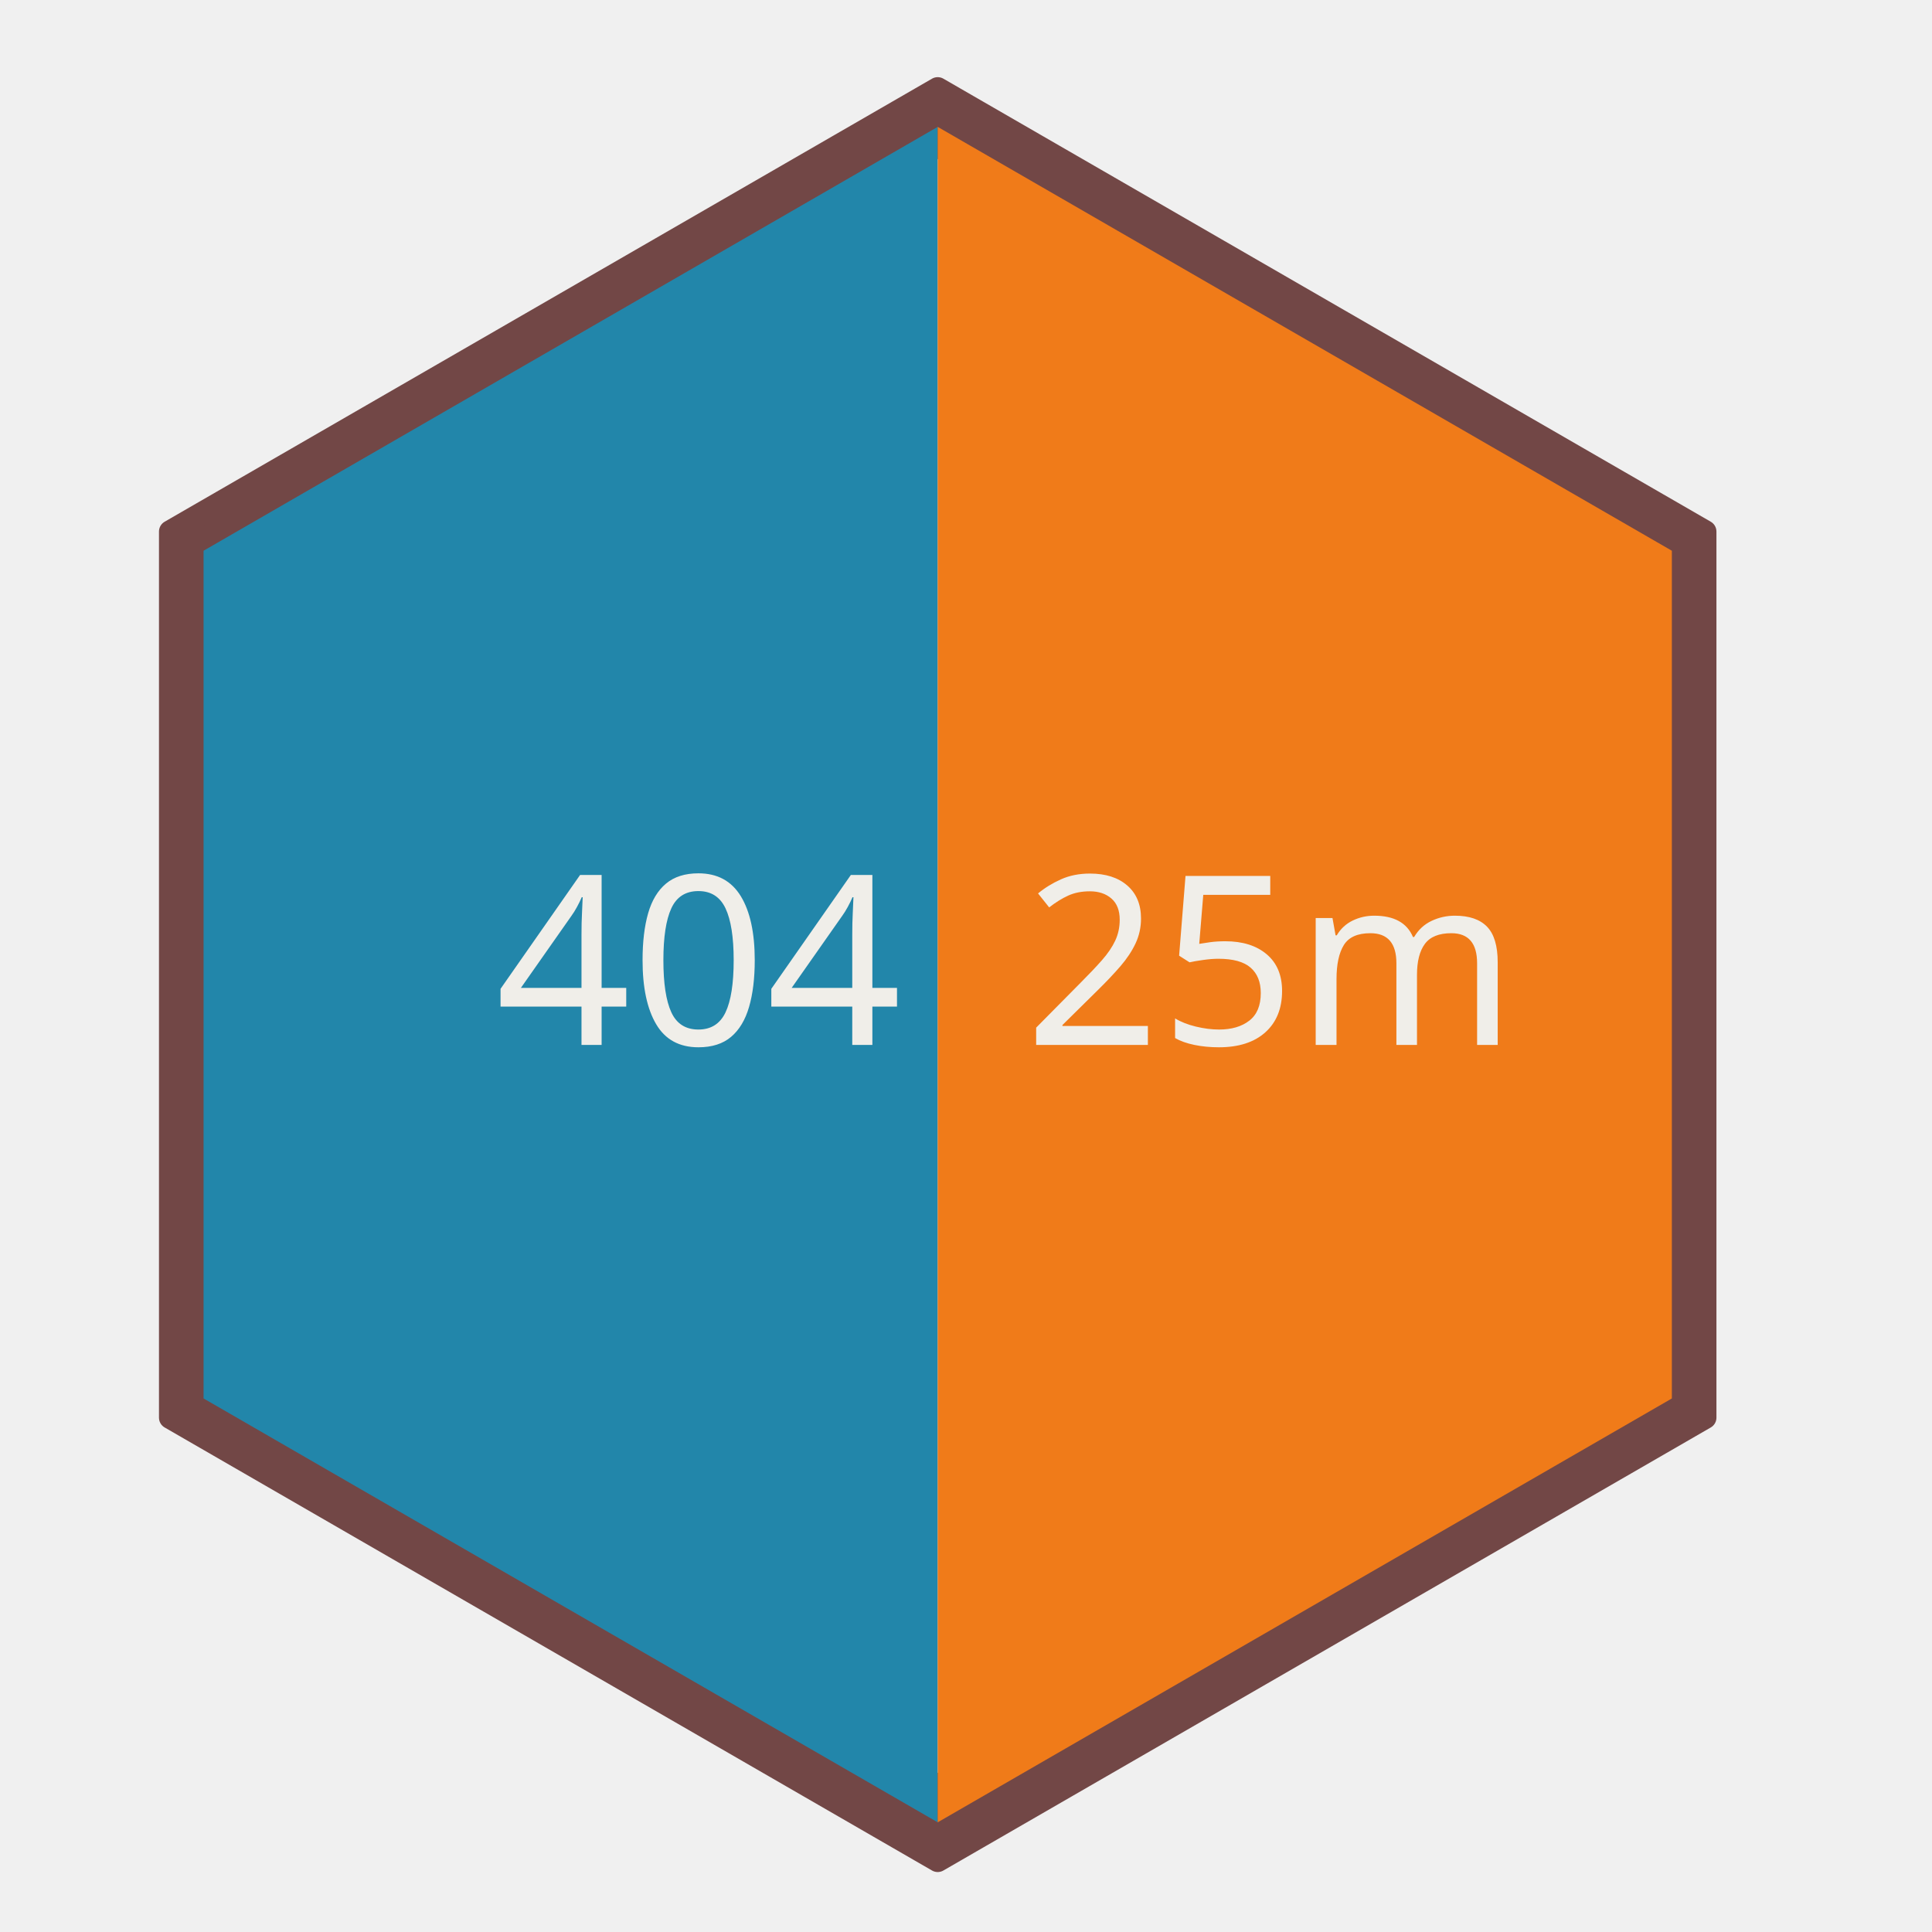
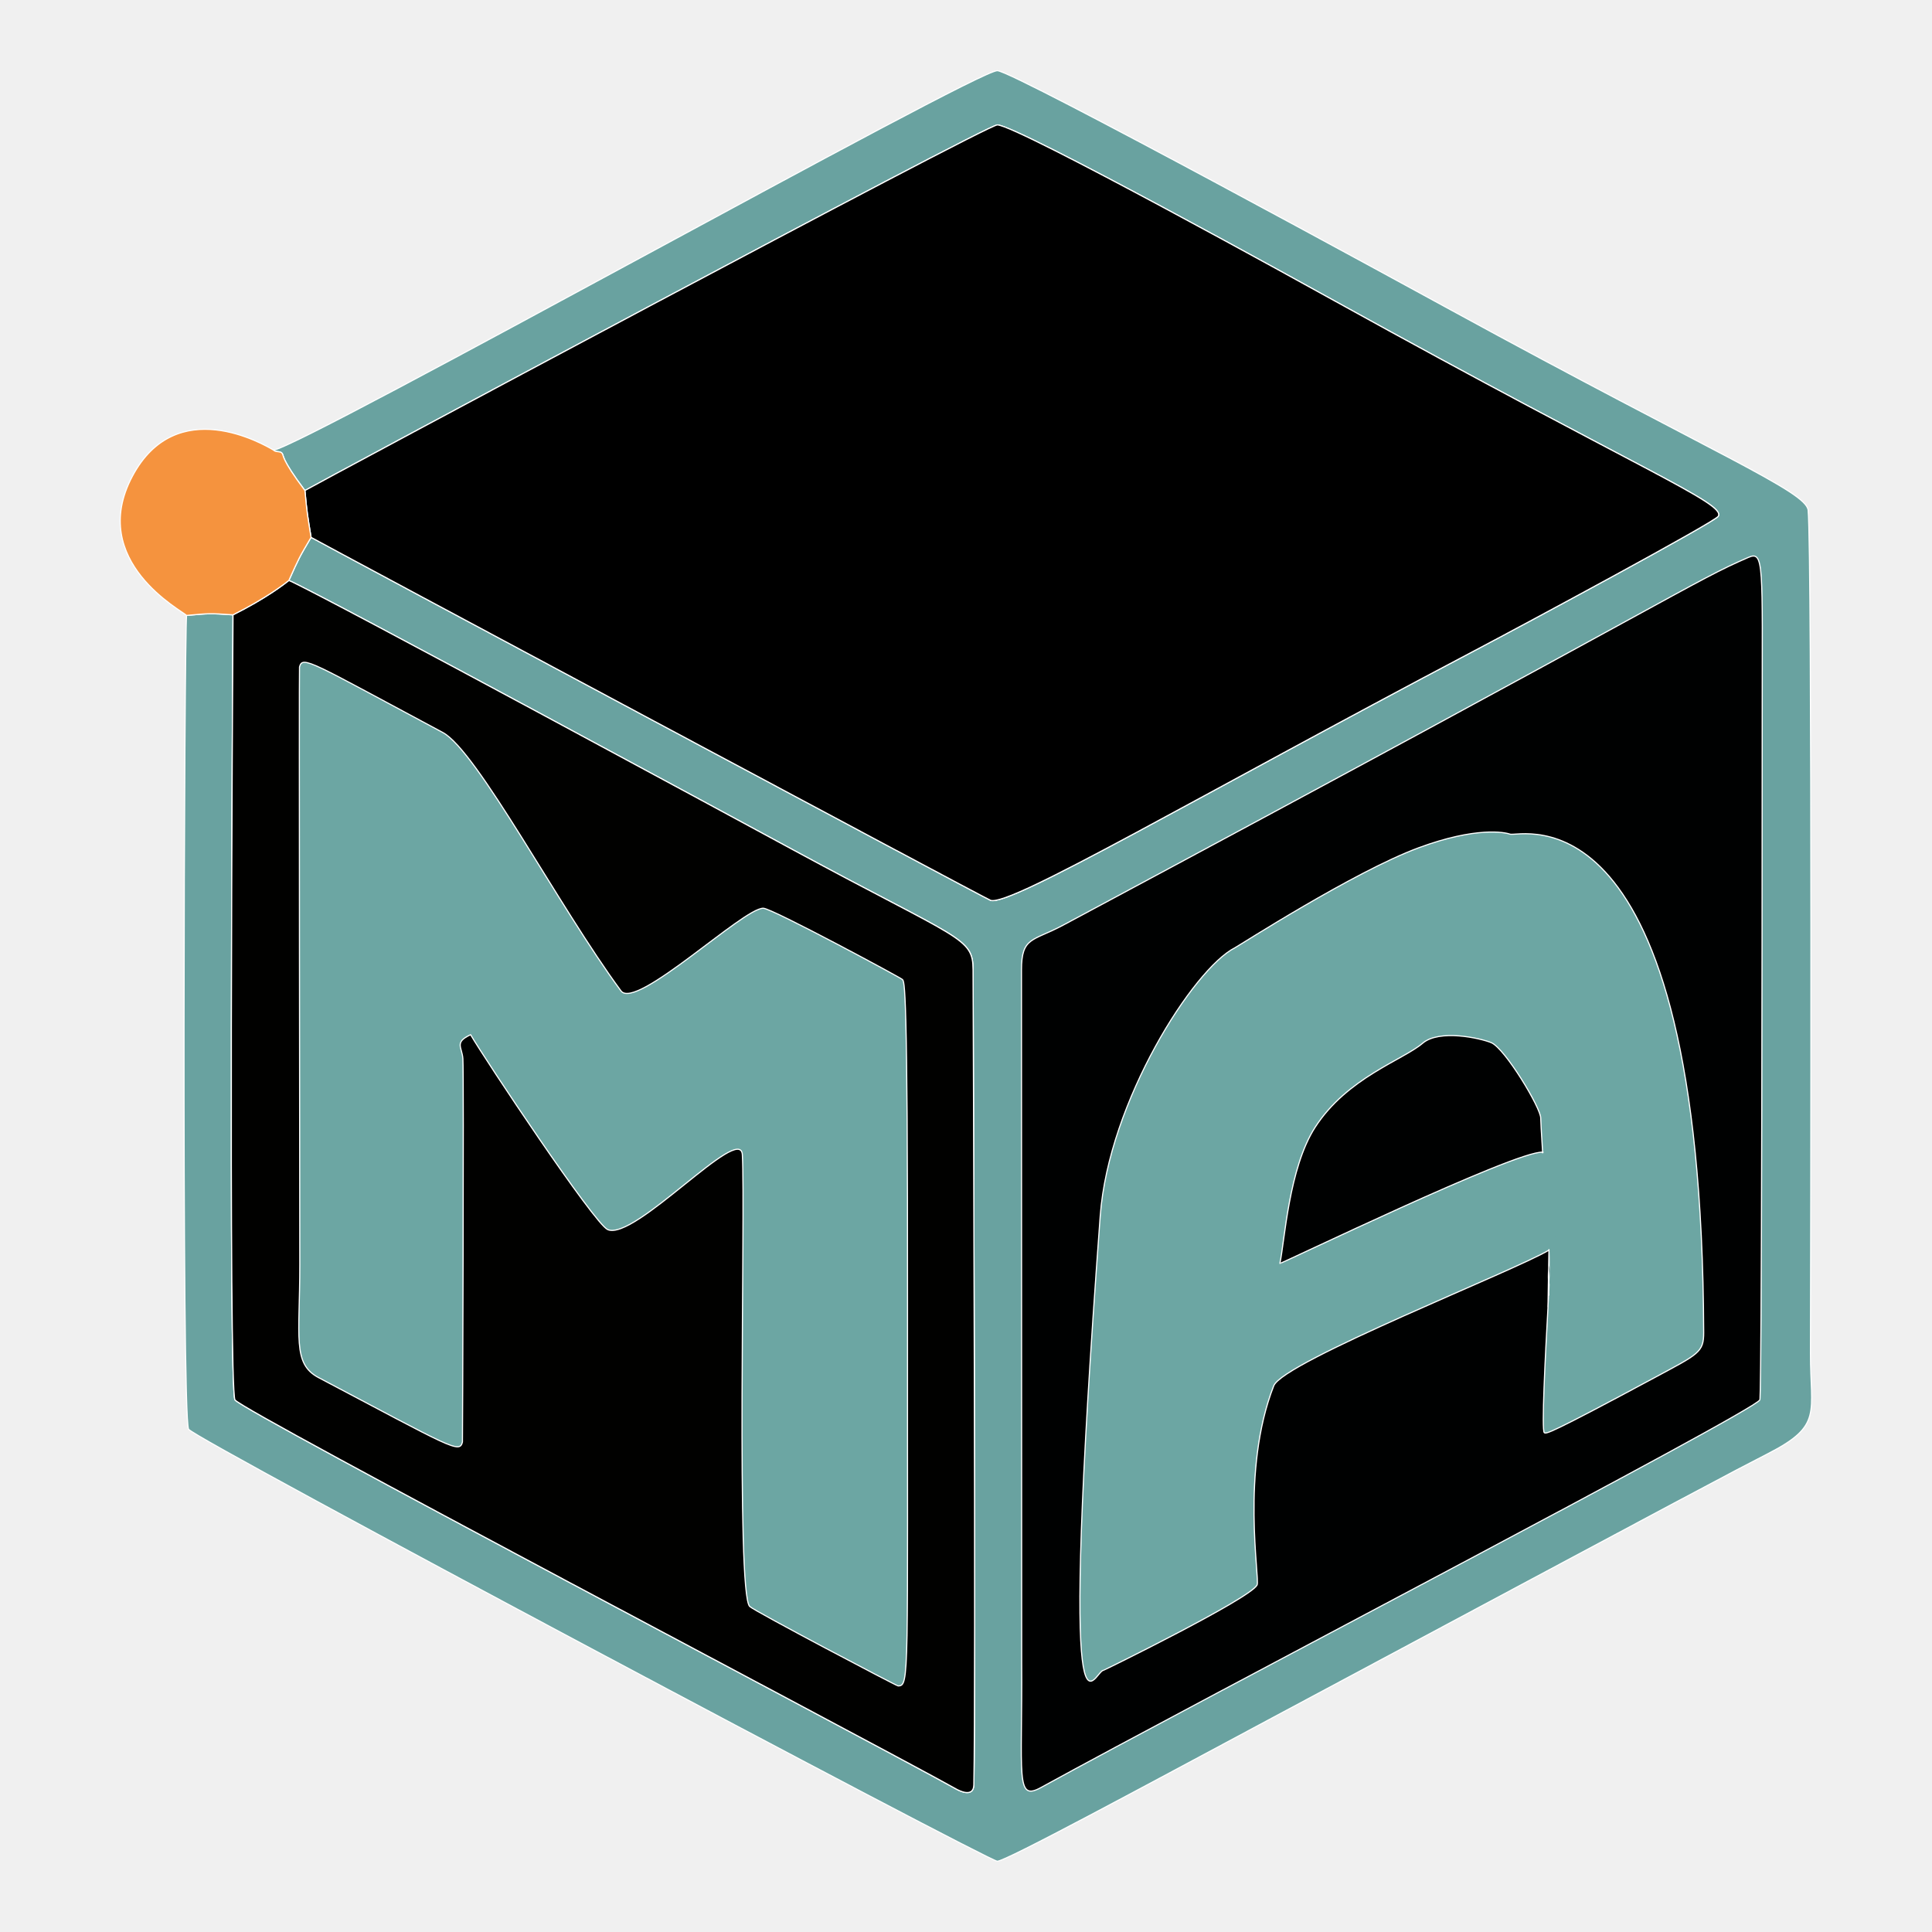
- <svg xmlns="http://www.w3.org/2000/svg" width="100%" height="100%" viewBox="0 0 7087 7087" version="1.1" xml:space="preserve" style="fill-rule:evenodd;clip-rule:evenodd;stroke-linecap:round;stroke-linejoin:round;stroke-miterlimit:1.5;">
-   <path d="M3439.714,324.68l2814.887,1625.176l0,3250.352l-2814.887,1625.176l-2814.887,-1625.176l-0,-3250.352l2814.887,-1625.176Zm-0,210.493l-2605.12,1504.067l0,3008.134l2605.12,1504.067l2605.12,-1504.067l0,-3008.134l-2605.12,-1504.067Z" style="fill:#724746;stroke:#724746;stroke-width:83.33px;" />
-   <path d="M3439.714,6684.651l-2693.009,-1554.809l-0,-3109.619l2693.009,-1554.809l0,6219.238Z" style="fill:#2286aa;" />
-   <path d="M3439.714,465.413l2693.009,1554.809l0,3109.619l-2693.009,1554.809l0,-6219.238Z" style="fill:#f07b19;" />
-   <g transform="matrix(868.2074,0,0,868.2074,5201.275,3832.993)" />
-   <text x="1817.895px" y="3832.993px" style="font-family:'BerlinSansFB-Reg', 'Berlin Sans FB', sans-serif;font-size:868.207px;fill:#f0eee9;">404  25m</text>
+ <svg xmlns="http://www.w3.org/2000/svg" width="100%" height="100%" viewBox="0 0 7087 7087" version="1.1" xml:space="preserve" style="fill-rule:evenodd;clip-rule:evenodd;stroke-linejoin:round;stroke-miterlimit:2;">
+   <g id="logos7.png">
+     <path d="M1003.656,1651.205c115.751,-18.13 2582.583,-1397.301 2655.198,-1391.998c65.113,4.755 1534.755,807.546 1667.04,879.807c967.766,528.642 1300.945,663.357 1306.801,733.054c15.133,180.098 9.136,2845.554 8.579,3092.994c-0.492,218.475 45.882,263.464 -154.102,366.302c-147.907,76.058 -168.789,86.796 -1833.842,977.489c-451.185,241.354 -965.686,519.677 -995.113,518.567c-34.234,-1.291 -2947.772,-1549.798 -2966.461,-1584.771c-26.34,-49.291 -15.617,-2899.138 -7.39,-2985.149c85.343,-7.631 83.91,-7.996 170.424,-2.173c-1.388,230.372 -17.108,2839.362 7.17,2879.695c23.785,39.515 2347.114,1260.703 2646.343,1427.864c4.571,2.554 62.905,35.142 63.959,-15.747c7.378,-356.528 -1.982,-2750.486 -2.917,-2989.657c-0.468,-119.755 -45.112,-107.061 -658.528,-439.1c-147.64,-79.917 -1733.301,-938.227 -1851.136,-989.173c37.034,-82.224 35.89,-80.897 81.418,-158.094c27.583,16.157 2474.989,1325.615 2492.643,1331.455c71.771,23.741 746.429,-373.828 1773.607,-915.005c195.674,-103.093 881.918,-472.065 895.423,-493.684c29.466,-47.172 -284.505,-168.948 -1403.066,-787.832c-97.933,-54.185 -1167.084,-645.731 -1241.113,-647.845c-38.551,-1.101 -2531.47,1334.303 -2540.067,1341.198c-90.507,-120.867 -75.919,-127.044 -84.122,-137.025c-6.81,-8.286 -23.937,-2.885 -30.747,-11.171Z" style="fill:#69a2a0;stroke:#fff;stroke-width:4.17px;" />
+     <path d="M3747.74,6096.183c-0.251,-846.211 -0.502,-1692.422 -0.753,-2538.632c0.181,-121.753 41.532,-104.294 152.483,-163.676c2316.009,-1239.54 2304.21,-1258.221 2514.104,-1349.247c58.039,-25.17 50.732,26.441 50.566,582.767c-0.751,2506.122 -7.749,2506.299 -8.674,2507.793c-29.031,46.889 -2059.455,1104.398 -2636.704,1421.723c-94.75,52.086 -68.286,-38.851 -71.021,-460.728Z" style="fill:#000101;stroke:#fff;stroke-width:4.17px;" />
+     <path d="M5681.712,4585.788c-121.889,74.195 -974.662,409.22 -1009.372,497.758c-122.504,312.481 -49.881,708.854 -61.108,730.6c-26.038,50.433 -562.133,313.176 -563.742,313.139c-34.881,-0.793 -168.218,449.459 -11.679,-1666.828c31.107,-420.537 343.13,-907.518 493.973,-983.731c13.923,-7.035 437.265,-279.358 674.175,-366.907c211.561,-78.182 316.548,-56.71 334.838,-50.019c34.073,12.465 703.261,-204.839 710.714,1827.97c0.268,73.016 -19.207,79.126 -179.021,165.063c-393.431,211.56 -397.511,206.461 -405.512,202.689c-10.879,-5.129 3.548,-284.501 13.399,-460.455l0.101,-6.422l0.606,-10.577l0.051,-0.886c0.398,-4.506 2.711,-24.656 2.555,-24.654c-0.063,-4.4 -0.167,-9.325 -0.308,-14.722c2.926,-51.431 4.778,-84.589 4.778,-84.589c0,0 -1.754,-26.452 -4.47,-67.768c-5.421,-82.458 -14.675,-224.124 -21.475,-332.897c-1.462,24.241 12.723,164.9 19.644,305.008c0.037,0.754 1.817,27.477 1.854,28.23Zm-3.234,202.856l-0.314,5.468c-0.239,4.169 0.128,-11.675 0.497,-17.078l-0.183,11.61Zm0.183,-11.61l1.285,-81.305c0.631,15.953 1.124,30.165 1.435,42.075c-0.692,12.168 -1.445,25.359 -2.247,39.376c-0.03,0.336 -0.049,0.585 -0.055,0.732c-0.11,-3.569 -0.264,-3.129 -0.418,-0.879Zm1.285,-81.305c-1.2,-30.341 3.65,-71.201 1.743,-110.282c2.49,-1.516 -1.679,5.899 0.194,4.602l-1.937,105.679Zm-21.356,-469.287c-4.241,-68.577 -7.158,-119.127 -6.881,-124.262c1.926,-35.697 -131.197,-256.579 -181.263,-277.36c-40.36,-16.752 -191.034,-50.361 -252.231,2.244c-70.559,60.653 -276.772,126.015 -394.232,308.384c-96.583,149.956 -111.357,416.951 -129.033,499.006c-1.022,4.742 865.047,-414.213 963.64,-408.012Zm0,-0c0.493,7.968 1.003,16.18 1.529,24.592c0.094,0.466 0.127,0.964 0.096,1.496c0.112,-0.881 -1.456,-23.364 -1.487,-23.863c-0.595,-2.942 5.181,-1.89 -0.138,-2.224Z" style="fill:#6ca6a3;stroke:#fff;stroke-width:4.17px;stroke-linecap:round;stroke-miterlimit:1.5;" />
+     <path d="M5695.836,4583.669c-1.626,43.992 -2.947,45.269 -5.775,48.002c-1.895,1.831 -7.507,130.892 -4.62,143.449c7.81,33.967 7.931,35.938 35.806,57.491c5.463,4.224 5.255,4.13 10.973,7.814c9.965,6.42 47.693,7.348 39.849,6.14" style="fill:#6ca6a3;" />
+     <path d="M5684.631,4564.017c3.574,6.908 -1.171,53.908 0.39,88.592c0.03,0.659 -1.451,10.883 -0.39,18.576c0.772,5.593 -1.618,31.68 0,37.152c3.34,11.299 -2.898,-3.707 5.121,4.858c8.341,8.91 67.754,22.635 81.019,21.719c0.592,-0.041 0.015,-1.4 6.801,-2.858c-2.736,0.449 -5.247,1.837 -7.984,2.286c-4.27,0.701 -4.251,-0.751 -54.112,-1.715c0.57,0.115 11.063,2.581 14.785,2.858c1.383,0.103 0.668,-0.646 0.887,-0.857" style="fill:#6ca6a3;" />
+     <path d="M1059.679,2129.208c117.835,50.946 1703.496,909.256 1851.136,989.173c613.416,332.039 658.06,319.344 658.528,439.1c0.935,239.171 10.295,2633.129 2.917,2989.657c-1.053,50.889 -59.387,18.301 -63.959,15.747c-299.228,-167.162 -2622.558,-1388.349 -2646.343,-1427.864c-24.277,-40.333 -8.558,-2649.323 -7.17,-2879.695c123.829,-62.006 189.85,-114.223 204.89,-126.118Z" style="fill:#010100;stroke:#fff;stroke-width:4.17px;" />
+     <path d="M1118.524,1799.401c8.596,-6.894 2501.516,-1342.298 2540.067,-1341.198c74.029,2.114 1143.18,593.661 1241.113,647.845c1118.561,618.884 1432.532,740.66 1403.066,787.832c-13.504,21.619 -699.748,390.592 -895.423,493.684c-1027.178,541.177 -1701.836,938.745 -1773.607,915.005c-17.654,-5.84 -2465.059,-1315.298 -2492.643,-1331.455c-13.75,-85.701 -14.197,-82.817 -22.574,-171.714Z" />
+     <clipPath id="_clip1">
+       <path d="M1118.524,1799.401c8.596,-6.894 2501.516,-1342.298 2540.067,-1341.198c74.029,2.114 1143.18,593.661 1241.113,647.845c1118.561,618.884 1432.532,740.66 1403.066,787.832c-13.504,21.619 -699.748,390.592 -895.423,493.684c-1027.178,541.177 -1701.836,938.745 -1773.607,915.005c-17.654,-5.84 -2465.059,-1315.298 -2492.643,-1331.455c-13.75,-85.701 -14.197,-82.817 -22.574,-171.714Z" />
+     </clipPath>
+     <g clip-path="url(#_clip1)">
+       <path d="M5646.807,4232.192c27.824,-16.135 33.089,-22.352 56.216,0c48.41,46.788 35.017,102.441 0,271.66c-5.194,25.101 -8.402,71.126 -8.835,77.337c-6.134,2.461 -6.15,1.782 -10.55,6.035c-2.452,2.369 -25.842,3.625 -28.108,3.747" style="fill:#6ca6a3;" />
+       <path d="M5674.745,4582.041c0.157,1.213 0.292,1.03 3.176,14.964c3.112,15.041 -0.426,49.238 0.179,111.377c0.367,37.722 -7.697,71.874 10.143,97.738c2.648,3.839 32.912,9.458 45.258,-8.441c12.52,-18.151 8.429,-23.79 19.056,-68.298c4.405,-18.449 1.514,-54.242 1.191,-59.857c-0.463,-8.061 -1.81,-7.781 -1.985,-15.732c-0.099,-4.511 -0,-4.486 -0,-56.403" style="fill:#6ca6a3;" />
+     </g>
+     <path d="M1118.524,1799.401c8.596,-6.894 2501.516,-1342.298 2540.067,-1341.198c74.029,2.114 1143.18,593.661 1241.113,647.845c1118.561,618.884 1432.532,740.66 1403.066,787.832c-13.504,21.619 -699.748,390.592 -895.423,493.684c-1027.178,541.177 -1701.836,938.745 -1773.607,915.005c-17.654,-5.84 -2465.059,-1315.298 -2492.643,-1331.455c-13.75,-85.701 -14.197,-82.817 -22.574,-171.714Z" style="fill:none;stroke:#fff;stroke-width:4.17px;" />
+     <path d="M1726.307,3795.622c-60.978,28.007 -31.252,45.198 -28.345,88.077c3.978,58.671 -1.219,1404.254 -1.56,1405.65c-10.697,43.755 -39.159,21.82 -527.755,-235.936c-97.205,-51.28 -68.585,-148.972 -68.918,-415.072c-0.22,-175.317 -2.737,-2185.25 -1.099,-2191.46c11.483,-43.54 38.901,-19.88 525.423,239.946c125.866,67.218 424.967,637.657 653.816,947.877c54.211,73.487 449.391,-304.834 522.177,-303.079c32.19,0.776 503.009,254.392 509.807,261.072c8.25,8.106 20.055,8.268 19.14,1196.459c-1.054,1368.263 7.798,1395.802 -34.936,1395.022c-5.556,-0.101 -525.914,-273.885 -543.898,-291.241c-50.444,-48.684 -15.511,-1449.73 -27.044,-1657.138c-6.515,-117.167 -395.281,317.702 -493.945,274.648c-48.824,-21.305 -450.036,-624.006 -502.864,-714.825Z" style="fill:#6ca6a3;stroke:#fff;stroke-width:4.17px;" />
+     <path d="M1003.656,1651.205c6.81,8.286 23.937,2.885 30.747,11.171c8.203,9.981 -6.385,16.159 84.122,137.025c8.377,88.897 8.824,86.013 22.574,171.714c-45.528,77.196 -44.385,75.869 -81.418,158.094c-15.039,11.895 -81.061,64.112 -204.89,126.118c-86.513,-5.823 -85.081,-5.457 -170.424,2.173c-13.143,-15.395 -364.661,-197.857 -199.119,-509.922c161.948,-305.291 482.297,-117.537 518.408,-96.372Z" style="fill:#f5933e;stroke:#fff;stroke-width:4.17px;" />
+   </g>
+   <path d="M5650.328,4236.673c-2.021,-2.154 1.165,-7.644 12.735,-6.046c4.738,0.654 8.654,-1.531 12.256,-4.759c1.998,11.696 6.587,49.154 8.914,67.145c3.492,27 9.77,25.365 17.845,64.388c0.023,0.111 16.087,43.453 13.086,102.906c-0.816,16.173 -6.897,14.882 -7.733,31.044c-1.598,30.893 4.174,31.589 -5.948,60.939c-0.915,2.654 -4.388,12.722 -5.404,34.581c-9.758,-2.936 -9.893,-8.436 -18.389,-2.962c-4.991,3.216 -5.302,0.966 -11.302,0" style="fill:#6ca6a3;" />
</svg>
